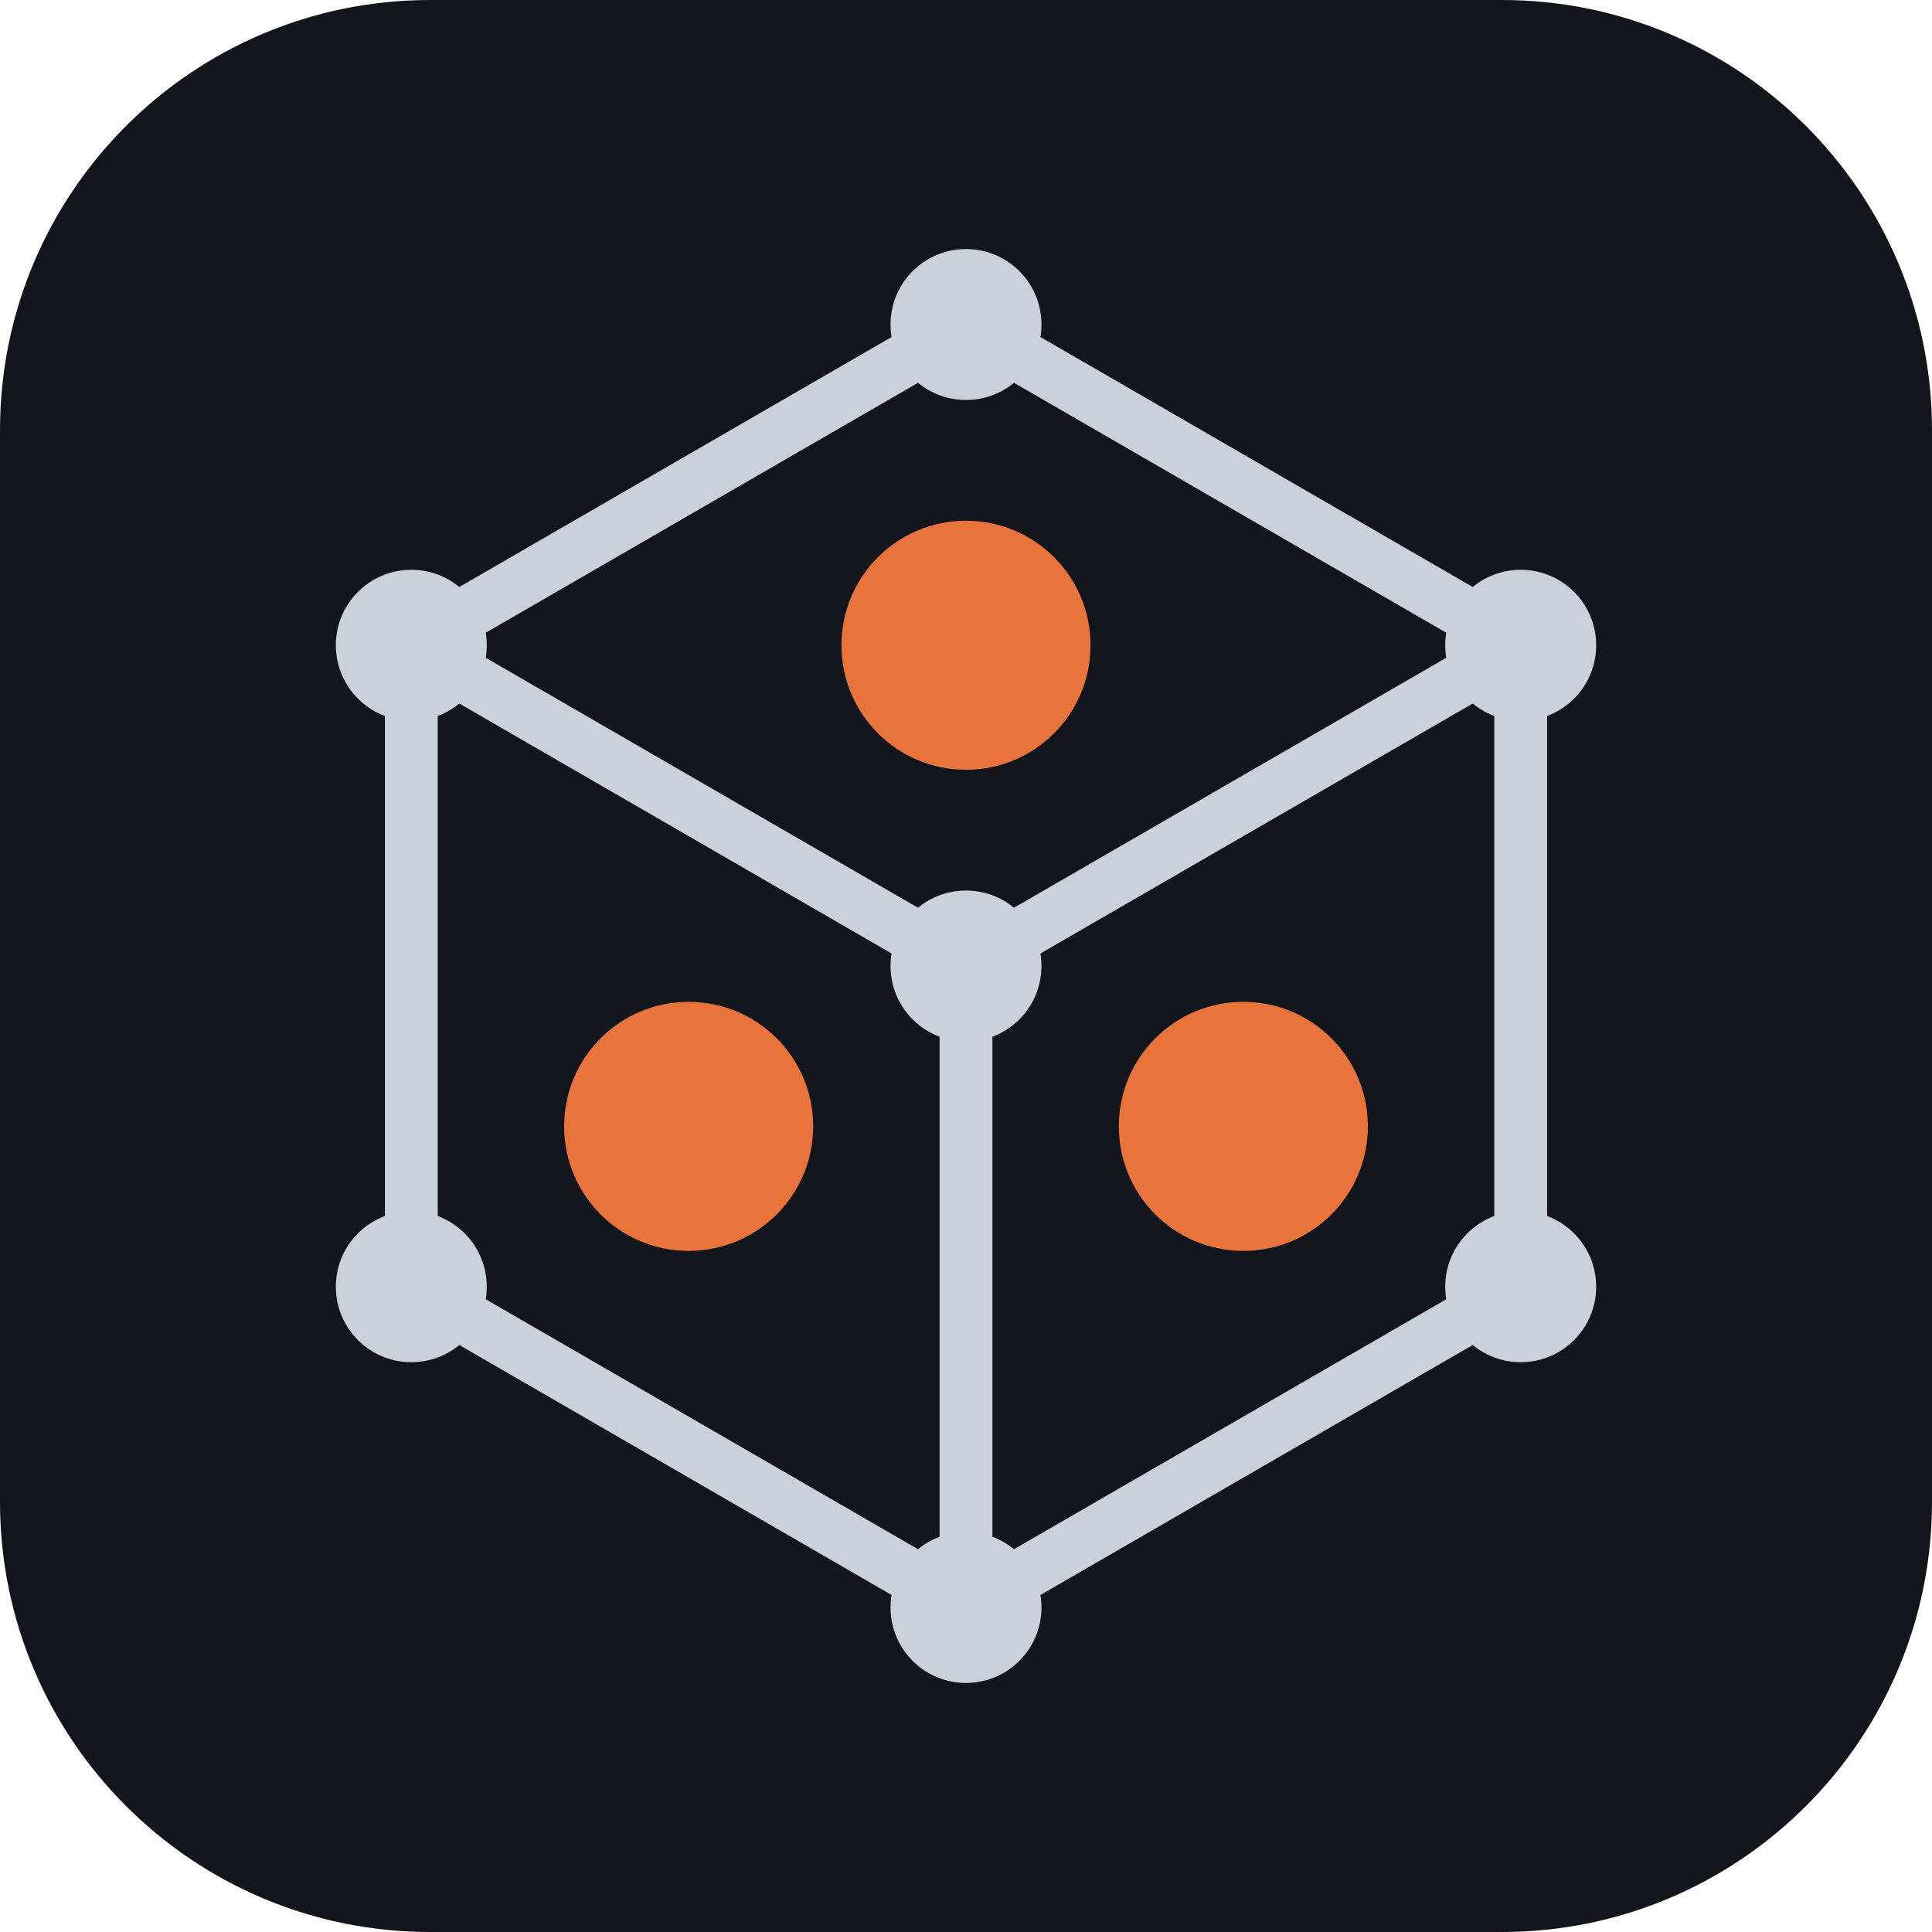
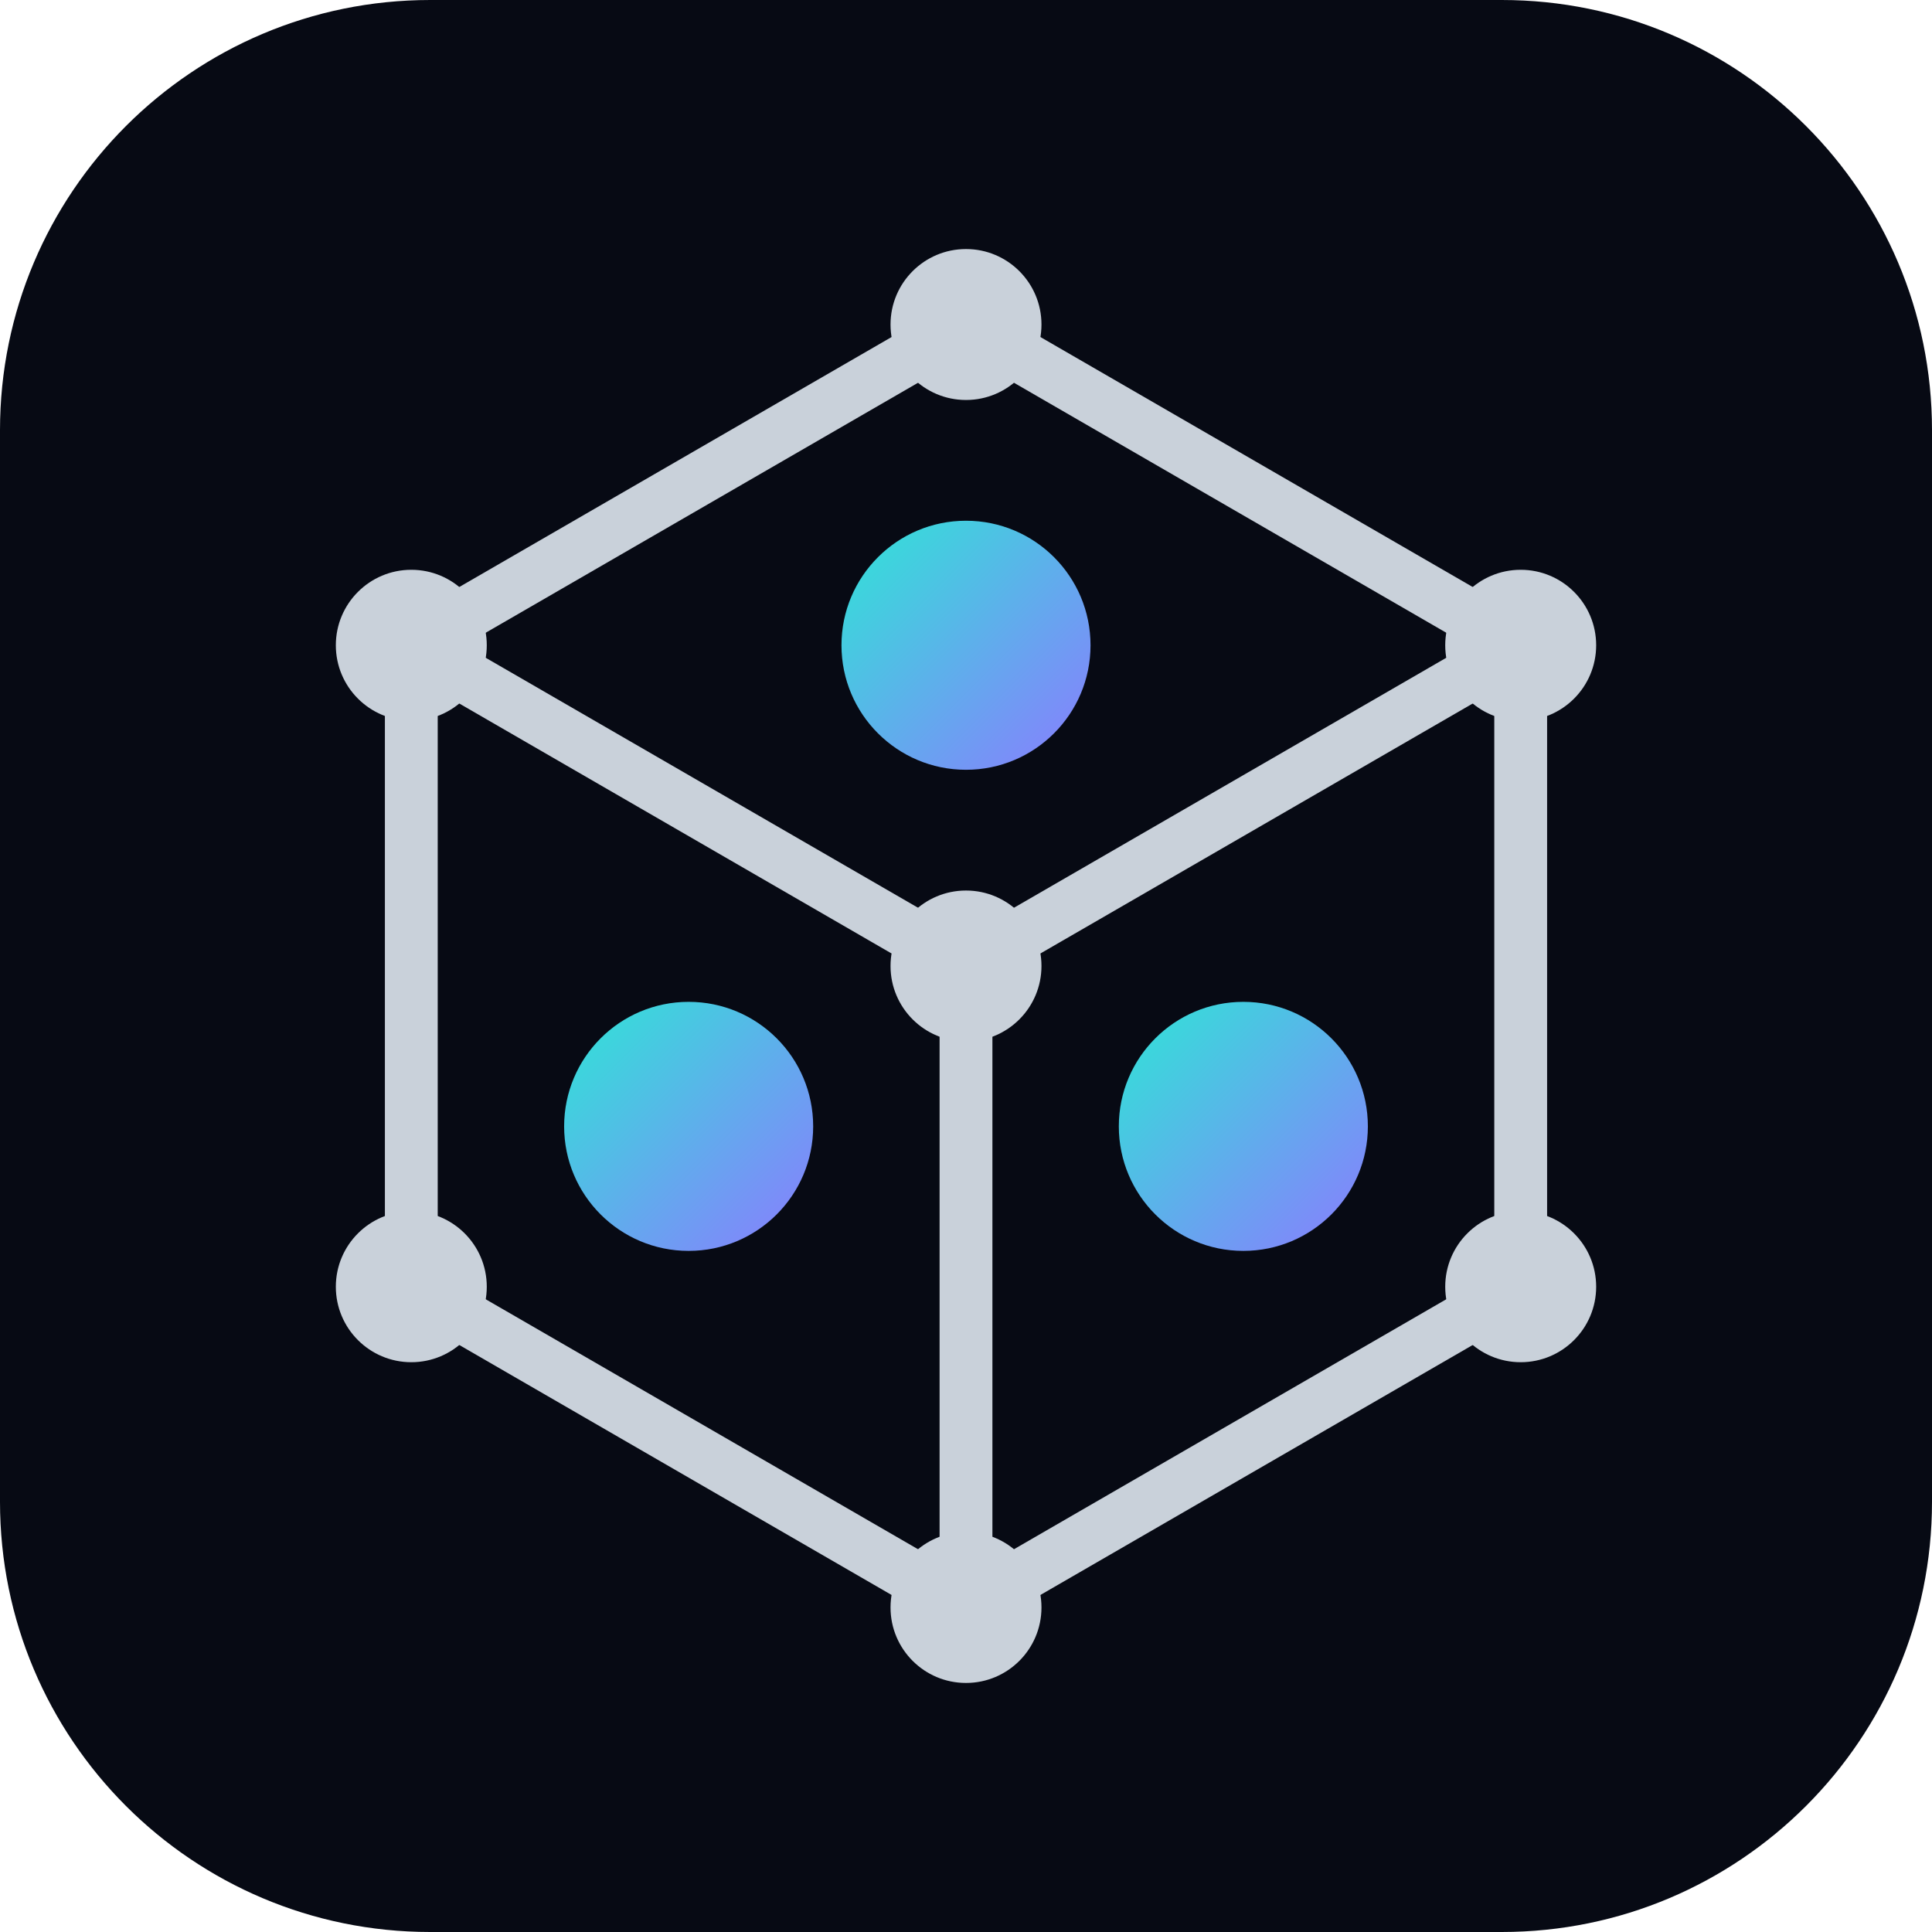
<svg xmlns="http://www.w3.org/2000/svg" viewBox="0 0 1024 1024" width="1024" height="1024">
  <style>
-     .accent { fill: #E8743B; }
+     .accent { fill: url(#ti); }
    .lattice { stroke: #C9D1DA; }
    .node { fill: #C9D1DA; }
  </style>
-   <rect x="0" y="0" width="1024" height="1024" rx="228" fill="#13151C" />
+   <defs>
+     <linearGradient id="ti" x1="0" y1="0" x2="1" y2="1">
+       <stop offset="0" stop-color="#2EE6D6" />
+       <stop offset="1" stop-color="#8B7BFF" />
+     </linearGradient>
+   </defs>
+   <rect x="0" y="0" width="1024" height="1024" rx="228" fill="#070A14" />
  <polygon class="lattice" points="512,172 806,342 806,682 512,852 218,682 218,342" fill="none" stroke-width="28" stroke-linejoin="round" stroke-linecap="round" />
  <path class="lattice" d="M512,512 L218,342 M512,512 L806,342 M512,512 L512,852" fill="none" stroke-width="28" stroke-linecap="round" />
  <g class="node">
    <circle cx="512" cy="172" r="40" />
    <circle cx="806" cy="342" r="40" />
    <circle cx="806" cy="682" r="40" />
    <circle cx="512" cy="852" r="40" />
    <circle cx="218" cy="682" r="40" />
    <circle cx="218" cy="342" r="40" />
    <circle cx="512" cy="512" r="40" />
  </g>
  <g class="accent">
    <circle cx="512" cy="342" r="66" />
    <circle cx="365" cy="597" r="66" />
    <circle cx="659" cy="597" r="66" />
  </g>
</svg>
